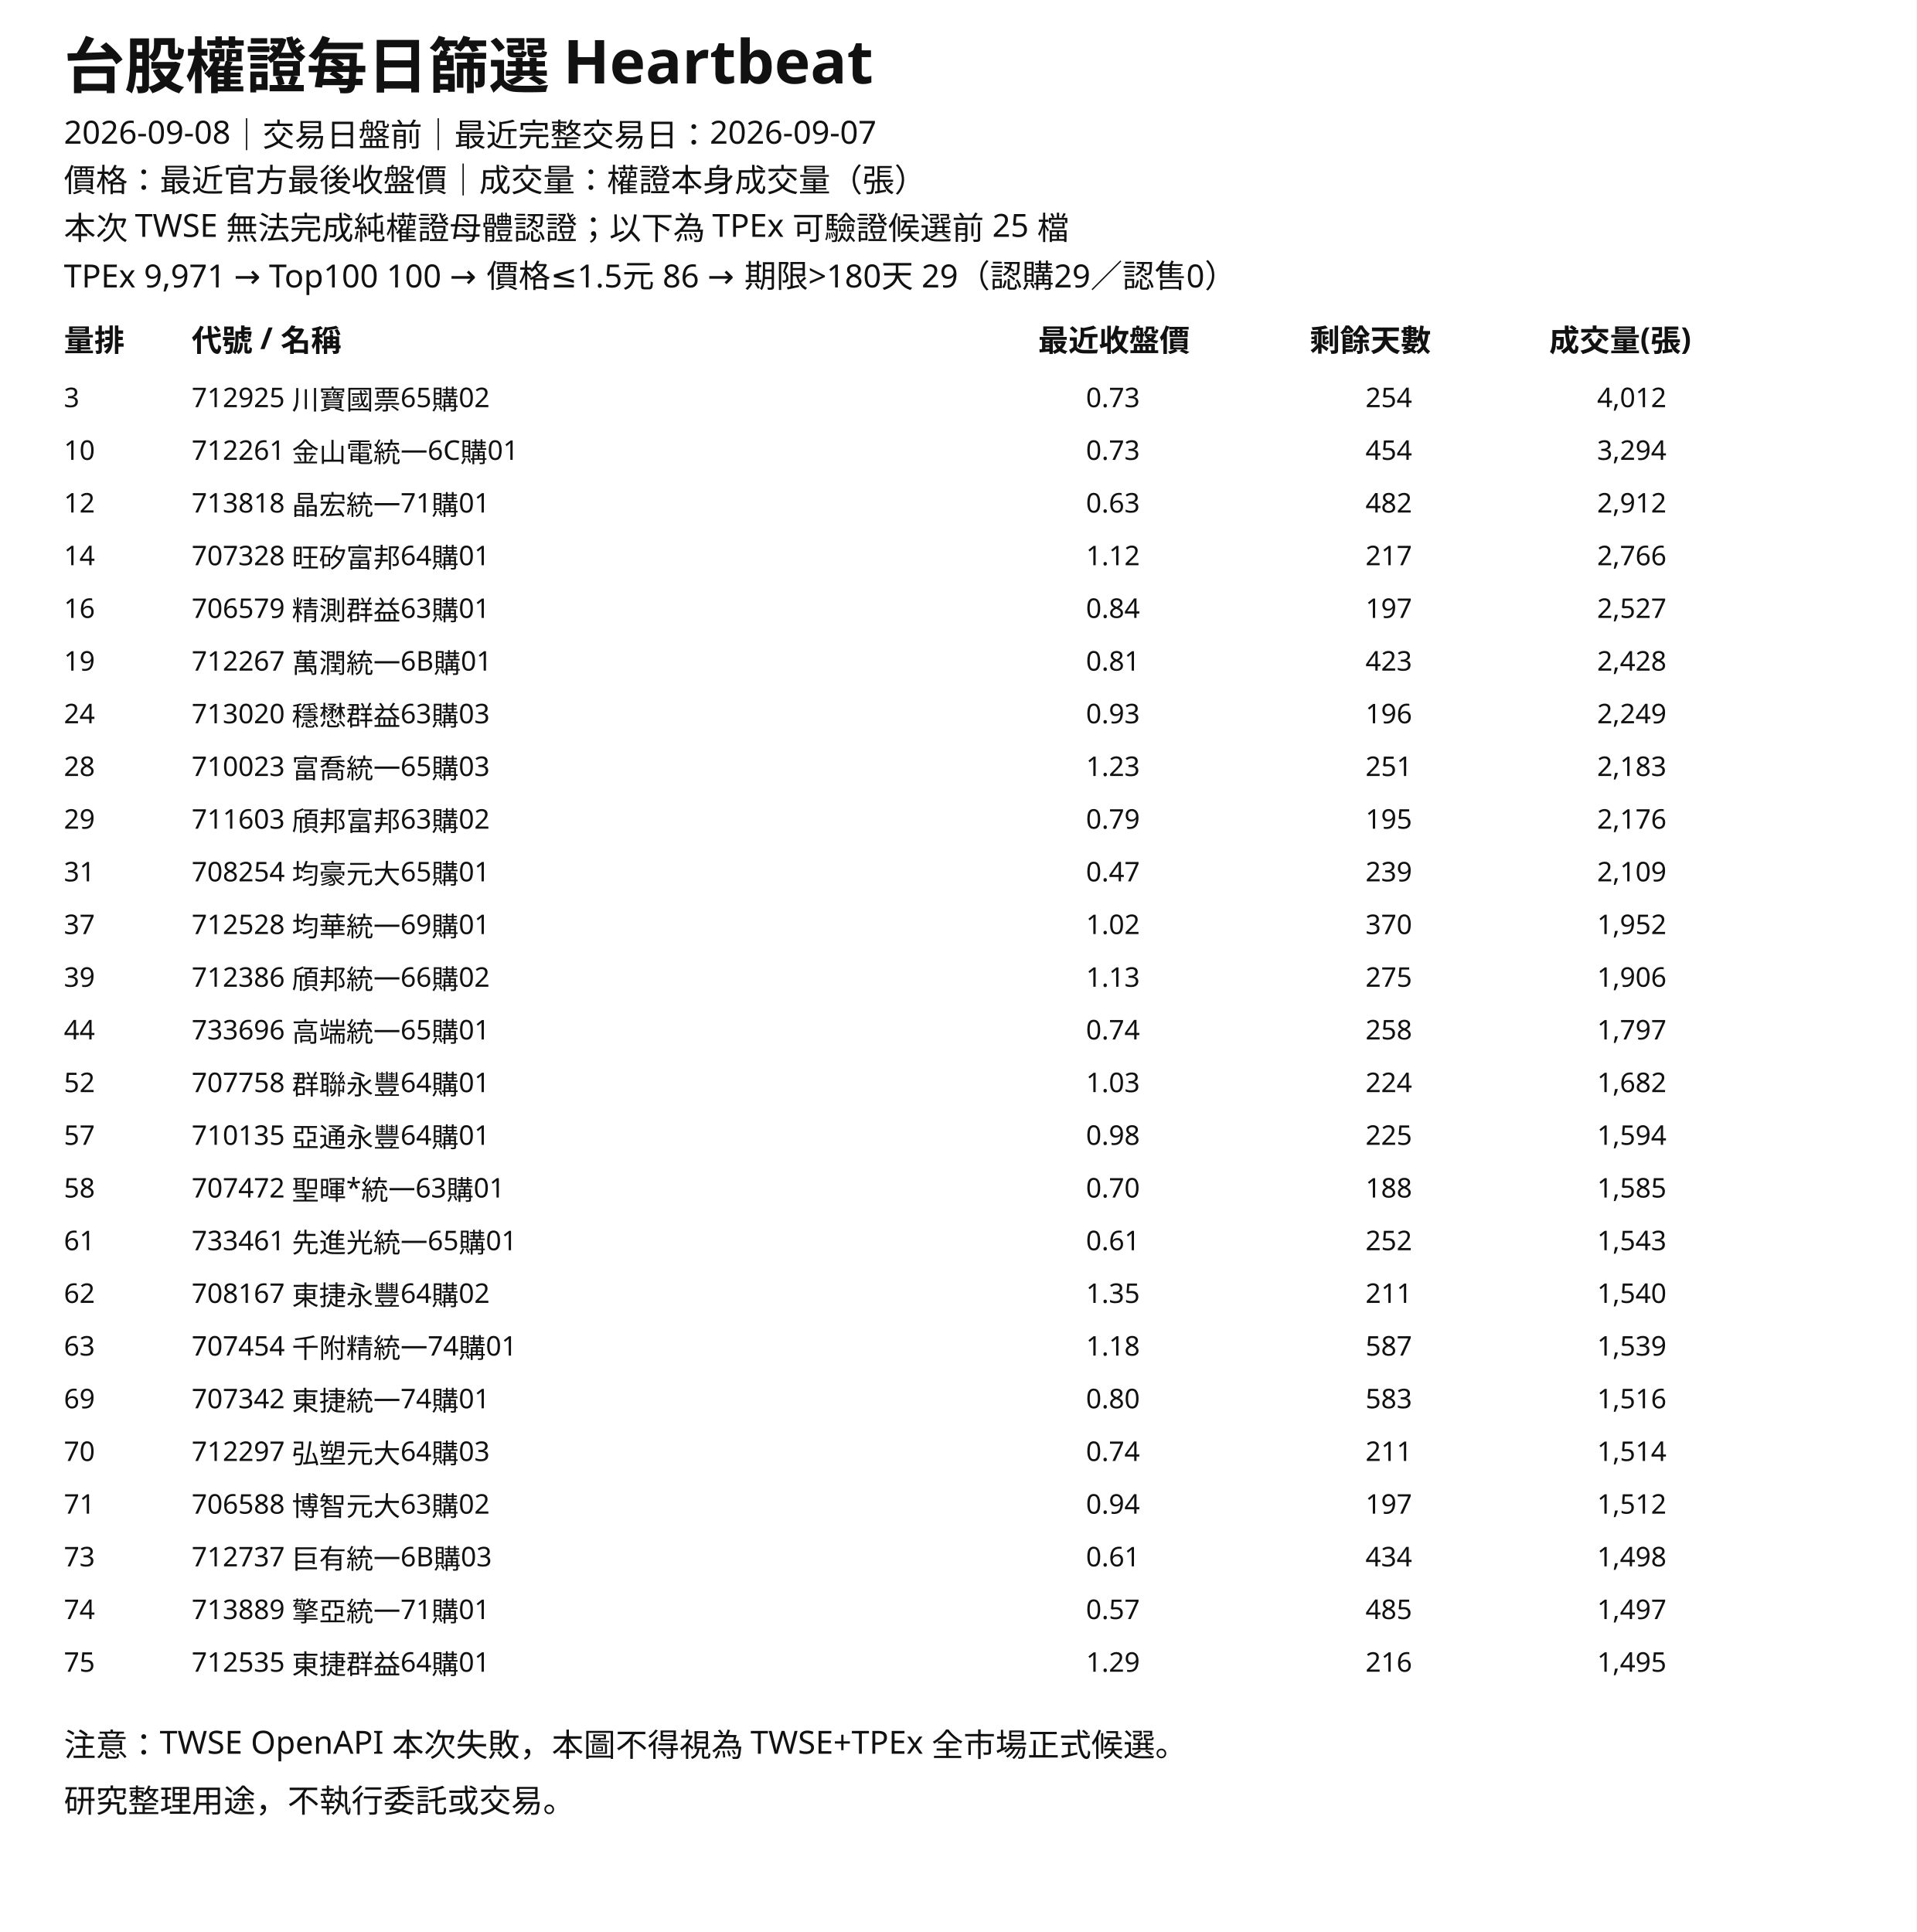
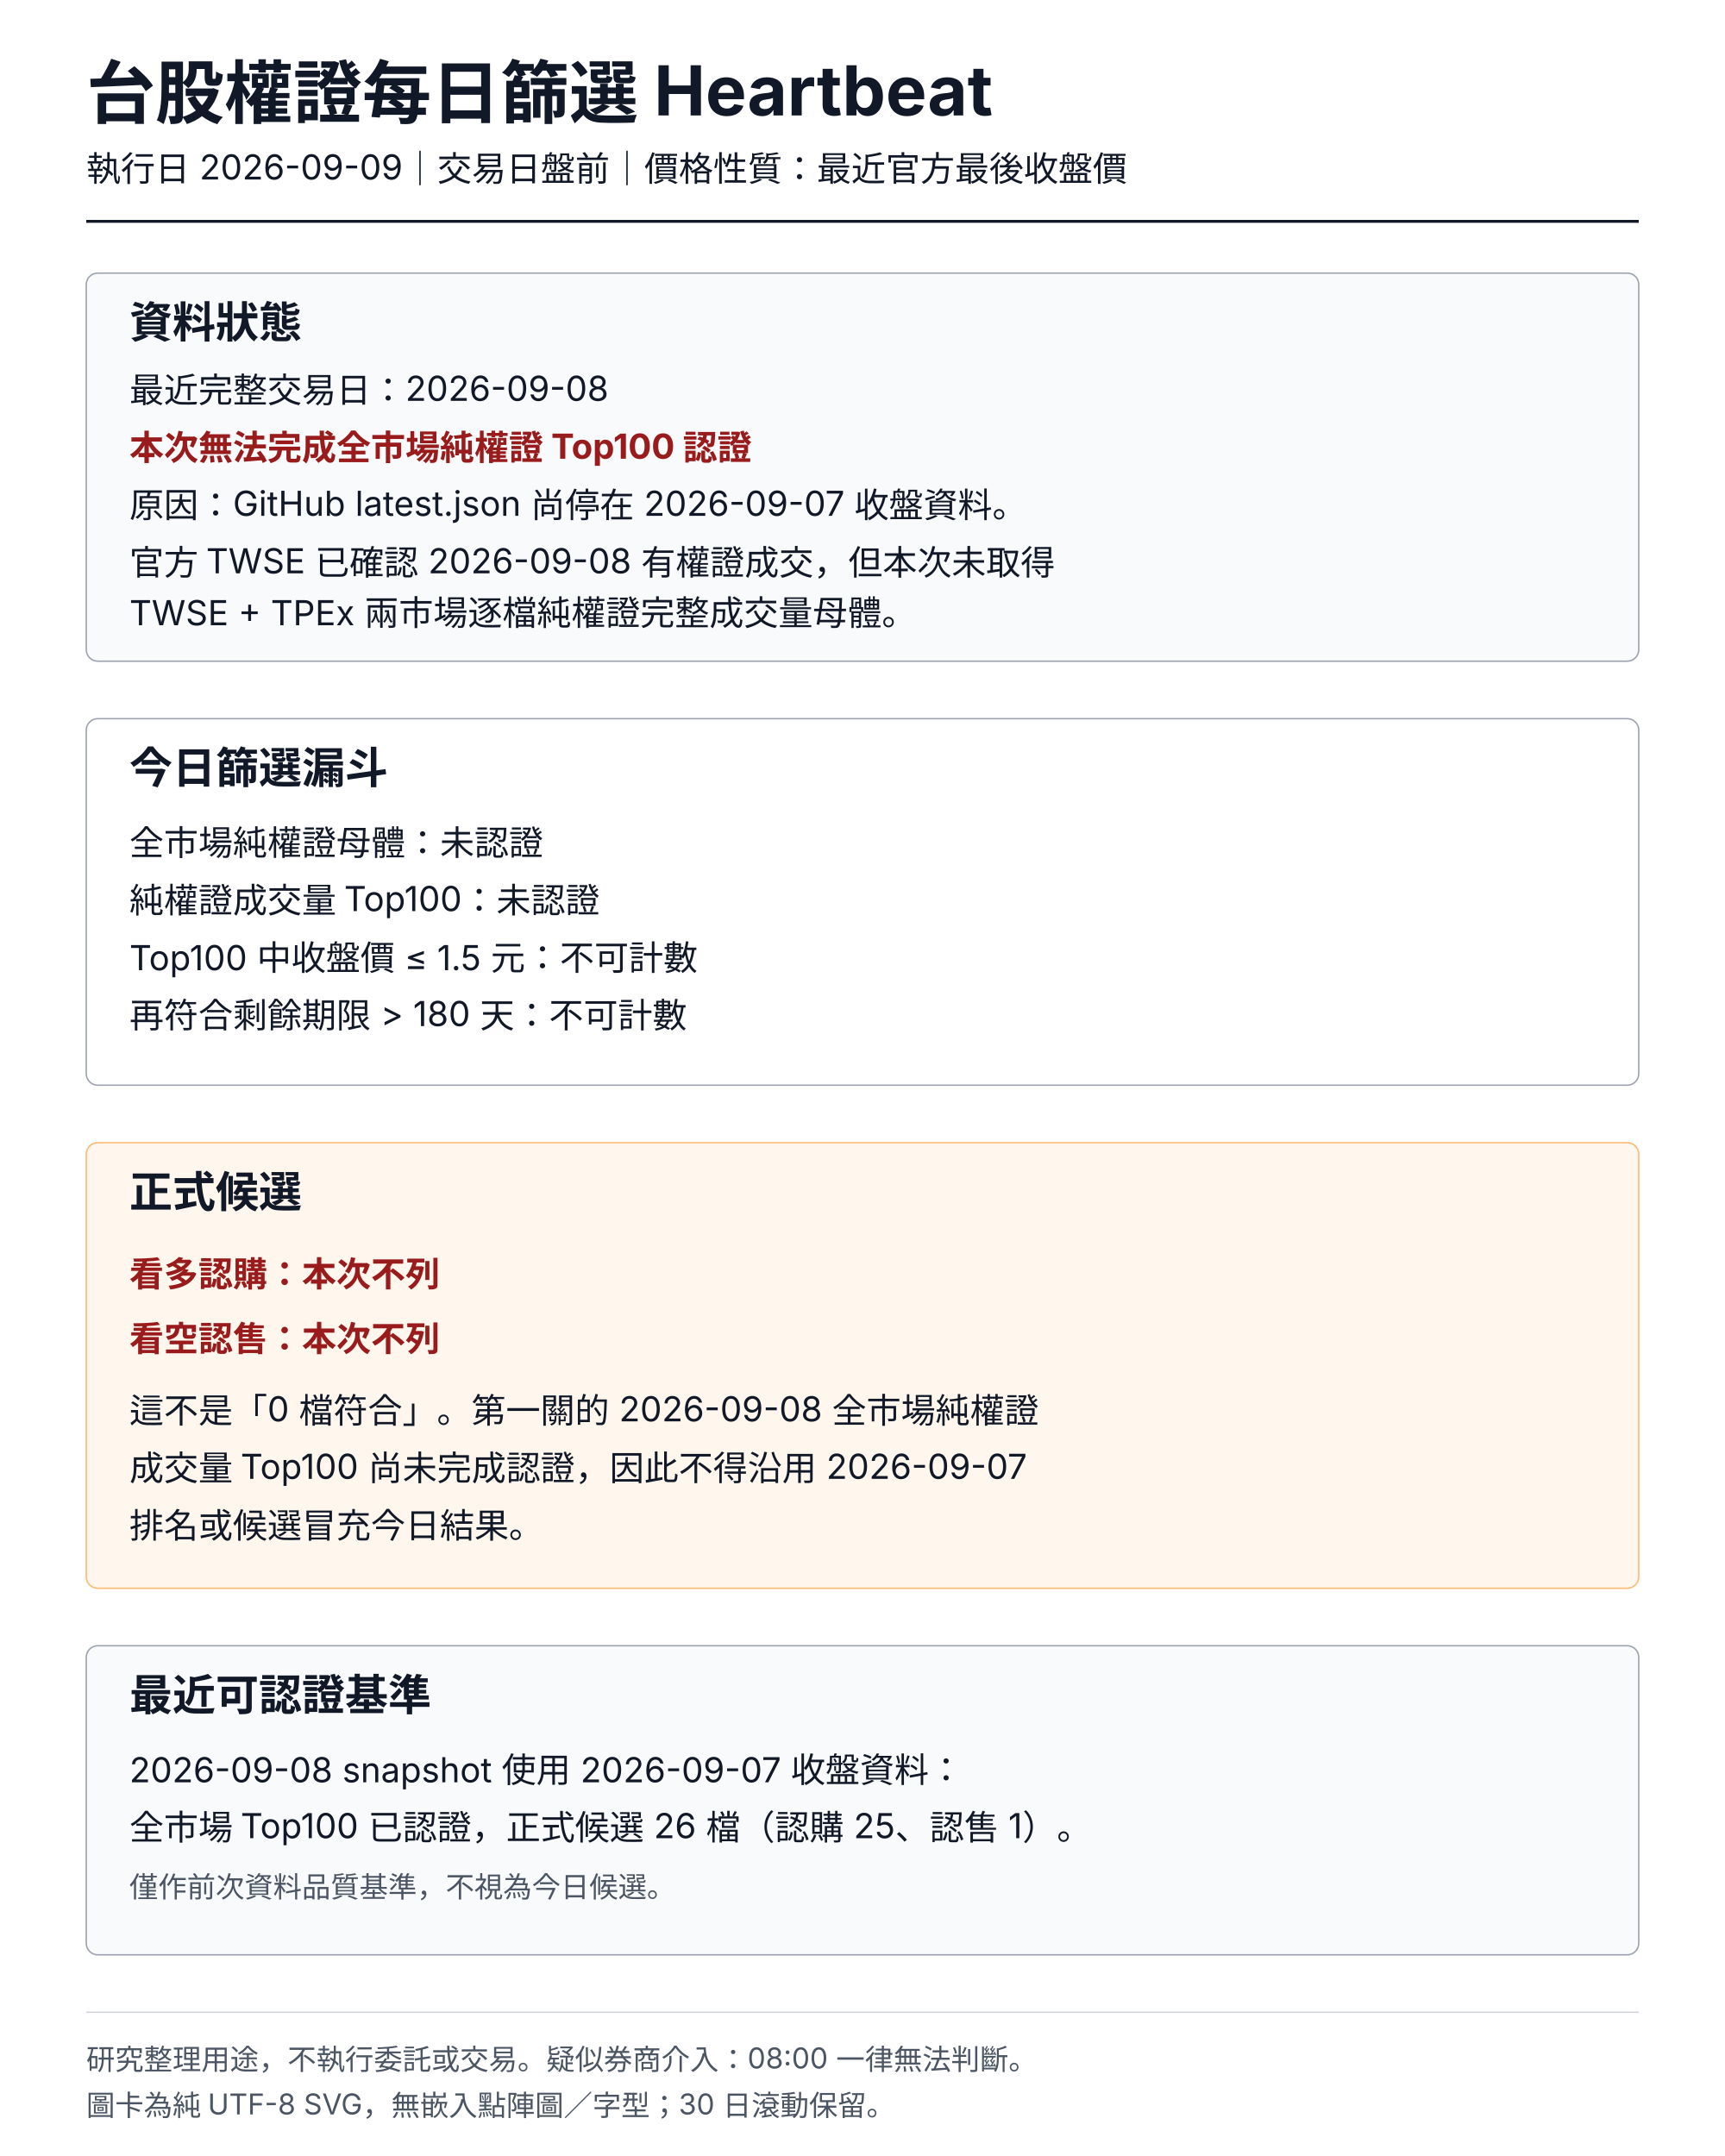
- <svg xmlns="http://www.w3.org/2000/svg" width="1200" height="1210" viewBox="0 0 1200 1210">
-   <rect width="100%" height="100%" fill="white" />
-   <style>text{font-family:'Noto Sans TC','Microsoft JhengHei',sans-serif;fill:#111}.t{font-size:38px;font-weight:700}.s{font-size:20px}.h{font-size:19px;font-weight:700}.r{font-size:17px}</style>
-   <text x="40" y="55" class="t">台股權證每日篩選 Heartbeat</text>
-   <text x="40" y="90" class="s">2026-09-08｜交易日盤前｜最近完整交易日：2026-09-07</text>
-   <text x="40" y="120" class="s">價格：最近官方最後收盤價｜成交量：權證本身成交量（張）</text>
-   <text x="40" y="150" class="s">本次 TWSE 無法完成純權證母體認證；以下為 TPEx 可驗證候選前 25 檔</text>
-   <text x="40" y="180" class="s">TPEx 9,971 → Top100 100 → 價格≤1.5元 86 → 期限&gt;180天 29（認購29／認售0）</text>
-   <text x="40" y="220" class="h">量排</text>
-   <text x="120" y="220" class="h">代號 / 名稱</text>
-   <text x="650" y="220" class="h">最近收盤價</text>
-   <text x="820" y="220" class="h">剩餘天數</text>
-   <text x="970" y="220" class="h">成交量(張)</text>
-   <g class="r">
-     <text x="40" y="255">3</text>
-     <text x="120" y="255">712925 川寶國票65購02</text>
-     <text x="680" y="255">0.73</text>
-     <text x="855" y="255">254</text>
-     <text x="1000" y="255">4,012</text>
-     <text x="40" y="288">10</text>
-     <text x="120" y="288">712261 金山電統一6C購01</text>
-     <text x="680" y="288">0.73</text>
-     <text x="855" y="288">454</text>
-     <text x="1000" y="288">3,294</text>
-     <text x="40" y="321">12</text>
-     <text x="120" y="321">713818 晶宏統一71購01</text>
-     <text x="680" y="321">0.63</text>
-     <text x="855" y="321">482</text>
-     <text x="1000" y="321">2,912</text>
-     <text x="40" y="354">14</text>
-     <text x="120" y="354">707328 旺矽富邦64購01</text>
-     <text x="680" y="354">1.12</text>
-     <text x="855" y="354">217</text>
-     <text x="1000" y="354">2,766</text>
-     <text x="40" y="387">16</text>
-     <text x="120" y="387">706579 精測群益63購01</text>
-     <text x="680" y="387">0.84</text>
-     <text x="855" y="387">197</text>
-     <text x="1000" y="387">2,527</text>
-     <text x="40" y="420">19</text>
-     <text x="120" y="420">712267 萬潤統一6B購01</text>
-     <text x="680" y="420">0.81</text>
-     <text x="855" y="420">423</text>
-     <text x="1000" y="420">2,428</text>
-     <text x="40" y="453">24</text>
-     <text x="120" y="453">713020 穩懋群益63購03</text>
-     <text x="680" y="453">0.93</text>
-     <text x="855" y="453">196</text>
-     <text x="1000" y="453">2,249</text>
-     <text x="40" y="486">28</text>
-     <text x="120" y="486">710023 富喬統一65購03</text>
-     <text x="680" y="486">1.23</text>
-     <text x="855" y="486">251</text>
-     <text x="1000" y="486">2,183</text>
-     <text x="40" y="519">29</text>
-     <text x="120" y="519">711603 頎邦富邦63購02</text>
-     <text x="680" y="519">0.79</text>
-     <text x="855" y="519">195</text>
-     <text x="1000" y="519">2,176</text>
-     <text x="40" y="552">31</text>
-     <text x="120" y="552">708254 均豪元大65購01</text>
-     <text x="680" y="552">0.47</text>
-     <text x="855" y="552">239</text>
-     <text x="1000" y="552">2,109</text>
-     <text x="40" y="585">37</text>
-     <text x="120" y="585">712528 均華統一69購01</text>
-     <text x="680" y="585">1.02</text>
-     <text x="855" y="585">370</text>
-     <text x="1000" y="585">1,952</text>
-     <text x="40" y="618">39</text>
-     <text x="120" y="618">712386 頎邦統一66購02</text>
-     <text x="680" y="618">1.13</text>
-     <text x="855" y="618">275</text>
-     <text x="1000" y="618">1,906</text>
-     <text x="40" y="651">44</text>
-     <text x="120" y="651">733696 高端統一65購01</text>
-     <text x="680" y="651">0.74</text>
-     <text x="855" y="651">258</text>
-     <text x="1000" y="651">1,797</text>
-     <text x="40" y="684">52</text>
-     <text x="120" y="684">707758 群聯永豐64購01</text>
-     <text x="680" y="684">1.03</text>
-     <text x="855" y="684">224</text>
-     <text x="1000" y="684">1,682</text>
-     <text x="40" y="717">57</text>
-     <text x="120" y="717">710135 亞通永豐64購01</text>
-     <text x="680" y="717">0.98</text>
-     <text x="855" y="717">225</text>
-     <text x="1000" y="717">1,594</text>
-     <text x="40" y="750">58</text>
-     <text x="120" y="750">707472 聖暉*統一63購01</text>
-     <text x="680" y="750">0.70</text>
-     <text x="855" y="750">188</text>
-     <text x="1000" y="750">1,585</text>
-     <text x="40" y="783">61</text>
-     <text x="120" y="783">733461 先進光統一65購01</text>
-     <text x="680" y="783">0.61</text>
-     <text x="855" y="783">252</text>
-     <text x="1000" y="783">1,543</text>
-     <text x="40" y="816">62</text>
-     <text x="120" y="816">708167 東捷永豐64購02</text>
-     <text x="680" y="816">1.35</text>
-     <text x="855" y="816">211</text>
-     <text x="1000" y="816">1,540</text>
-     <text x="40" y="849">63</text>
-     <text x="120" y="849">707454 千附精統一74購01</text>
-     <text x="680" y="849">1.18</text>
-     <text x="855" y="849">587</text>
-     <text x="1000" y="849">1,539</text>
-     <text x="40" y="882">69</text>
-     <text x="120" y="882">707342 東捷統一74購01</text>
-     <text x="680" y="882">0.80</text>
-     <text x="855" y="882">583</text>
-     <text x="1000" y="882">1,516</text>
-     <text x="40" y="915">70</text>
-     <text x="120" y="915">712297 弘塑元大64購03</text>
-     <text x="680" y="915">0.74</text>
-     <text x="855" y="915">211</text>
-     <text x="1000" y="915">1,514</text>
-     <text x="40" y="948">71</text>
-     <text x="120" y="948">706588 博智元大63購02</text>
-     <text x="680" y="948">0.94</text>
-     <text x="855" y="948">197</text>
-     <text x="1000" y="948">1,512</text>
-     <text x="40" y="981">73</text>
-     <text x="120" y="981">712737 巨有統一6B購03</text>
-     <text x="680" y="981">0.61</text>
-     <text x="855" y="981">434</text>
-     <text x="1000" y="981">1,498</text>
-     <text x="40" y="1014">74</text>
-     <text x="120" y="1014">713889 擎亞統一71購01</text>
-     <text x="680" y="1014">0.57</text>
-     <text x="855" y="1014">485</text>
-     <text x="1000" y="1014">1,497</text>
-     <text x="40" y="1047">75</text>
-     <text x="120" y="1047">712535 東捷群益64購01</text>
-     <text x="680" y="1047">1.29</text>
-     <text x="855" y="1047">216</text>
-     <text x="1000" y="1047">1,495</text>
-   </g>
-   <text x="40" y="1100" class="s">注意：TWSE OpenAPI 本次失敗，本圖不得視為 TWSE+TPEx 全市場正式候選。</text>
-   <text x="40" y="1135" class="s">研究整理用途，不執行委託或交易。</text>
+ <svg xmlns="http://www.w3.org/2000/svg" width="1200" height="1500" viewBox="0 0 1200 1500">
+   <rect width="1200" height="1500" fill="#ffffff" />
+   <style>
+     text{font-family:-apple-system,BlinkMacSystemFont,"Noto Sans TC","Microsoft JhengHei",sans-serif;fill:#111827}
+     .title{font-size:48px;font-weight:700}.sub{font-size:24px}.h{font-size:30px;font-weight:700}.b{font-size:24px}.s{font-size:20px}.warn{fill:#991b1b;font-weight:700}.muted{fill:#4b5563}
+   </style>
+   <text x="60" y="82" class="title">台股權證每日篩選 Heartbeat</text>
+   <text x="60" y="126" class="sub">執行日 2026-09-09｜交易日盤前｜價格性質：最近官方最後收盤價</text>
+   <line x1="60" y1="154" x2="1140" y2="154" stroke="#111827" stroke-width="2" />
+   <rect x="60" y="190" width="1080" height="270" rx="8" fill="#f9fafb" stroke="#9ca3af" />
+   <text x="90" y="235" class="h">資料狀態</text>
+   <text x="90" y="280" class="b">最近完整交易日：2026-09-08</text>
+   <text x="90" y="320" class="b warn">本次無法完成全市場純權證 Top100 認證</text>
+   <text x="90" y="360" class="b">原因：GitHub latest.json 尚停在 2026-09-07 收盤資料。</text>
+   <text x="90" y="400" class="b">官方 TWSE 已確認 2026-09-08 有權證成交，但本次未取得</text>
+   <text x="90" y="435" class="b">TWSE + TPEx 兩市場逐檔純權證完整成交量母體。</text>
+   <rect x="60" y="500" width="1080" height="255" rx="8" fill="#ffffff" stroke="#9ca3af" />
+   <text x="90" y="545" class="h">今日篩選漏斗</text>
+   <text x="90" y="595" class="b">全市場純權證母體：未認證</text>
+   <text x="90" y="635" class="b">純權證成交量 Top100：未認證</text>
+   <text x="90" y="675" class="b">Top100 中收盤價 ≤ 1.5 元：不可計數</text>
+   <text x="90" y="715" class="b">再符合剩餘期限 &gt; 180 天：不可計數</text>
+   <rect x="60" y="795" width="1080" height="310" rx="8" fill="#fff7ed" stroke="#fdba74" />
+   <text x="90" y="840" class="h">正式候選</text>
+   <text x="90" y="895" class="b warn">看多認購：本次不列</text>
+   <text x="90" y="940" class="b warn">看空認售：本次不列</text>
+   <text x="90" y="990" class="b">這不是「0 檔符合」。第一關的 2026-09-08 全市場純權證</text>
+   <text x="90" y="1030" class="b">成交量 Top100 尚未完成認證，因此不得沿用 2026-09-07</text>
+   <text x="90" y="1070" class="b">排名或候選冒充今日結果。</text>
+   <rect x="60" y="1145" width="1080" height="215" rx="8" fill="#f9fafb" stroke="#9ca3af" />
+   <text x="90" y="1190" class="h">最近可認證基準</text>
+   <text x="90" y="1240" class="b">2026-09-08 snapshot 使用 2026-09-07 收盤資料：</text>
+   <text x="90" y="1280" class="b">全市場 Top100 已認證，正式候選 26 檔（認購 25、認售 1）。</text>
+   <text x="90" y="1320" class="s muted">僅作前次資料品質基準，不視為今日候選。</text>
+   <line x1="60" y1="1400" x2="1140" y2="1400" stroke="#d1d5db" />
+   <text x="60" y="1440" class="s muted">研究整理用途，不執行委託或交易。疑似券商介入：08:00 一律無法判斷。</text>
+   <text x="60" y="1472" class="s muted">圖卡為純 UTF-8 SVG，無嵌入點陣圖／字型；30 日滾動保留。</text>
</svg>
